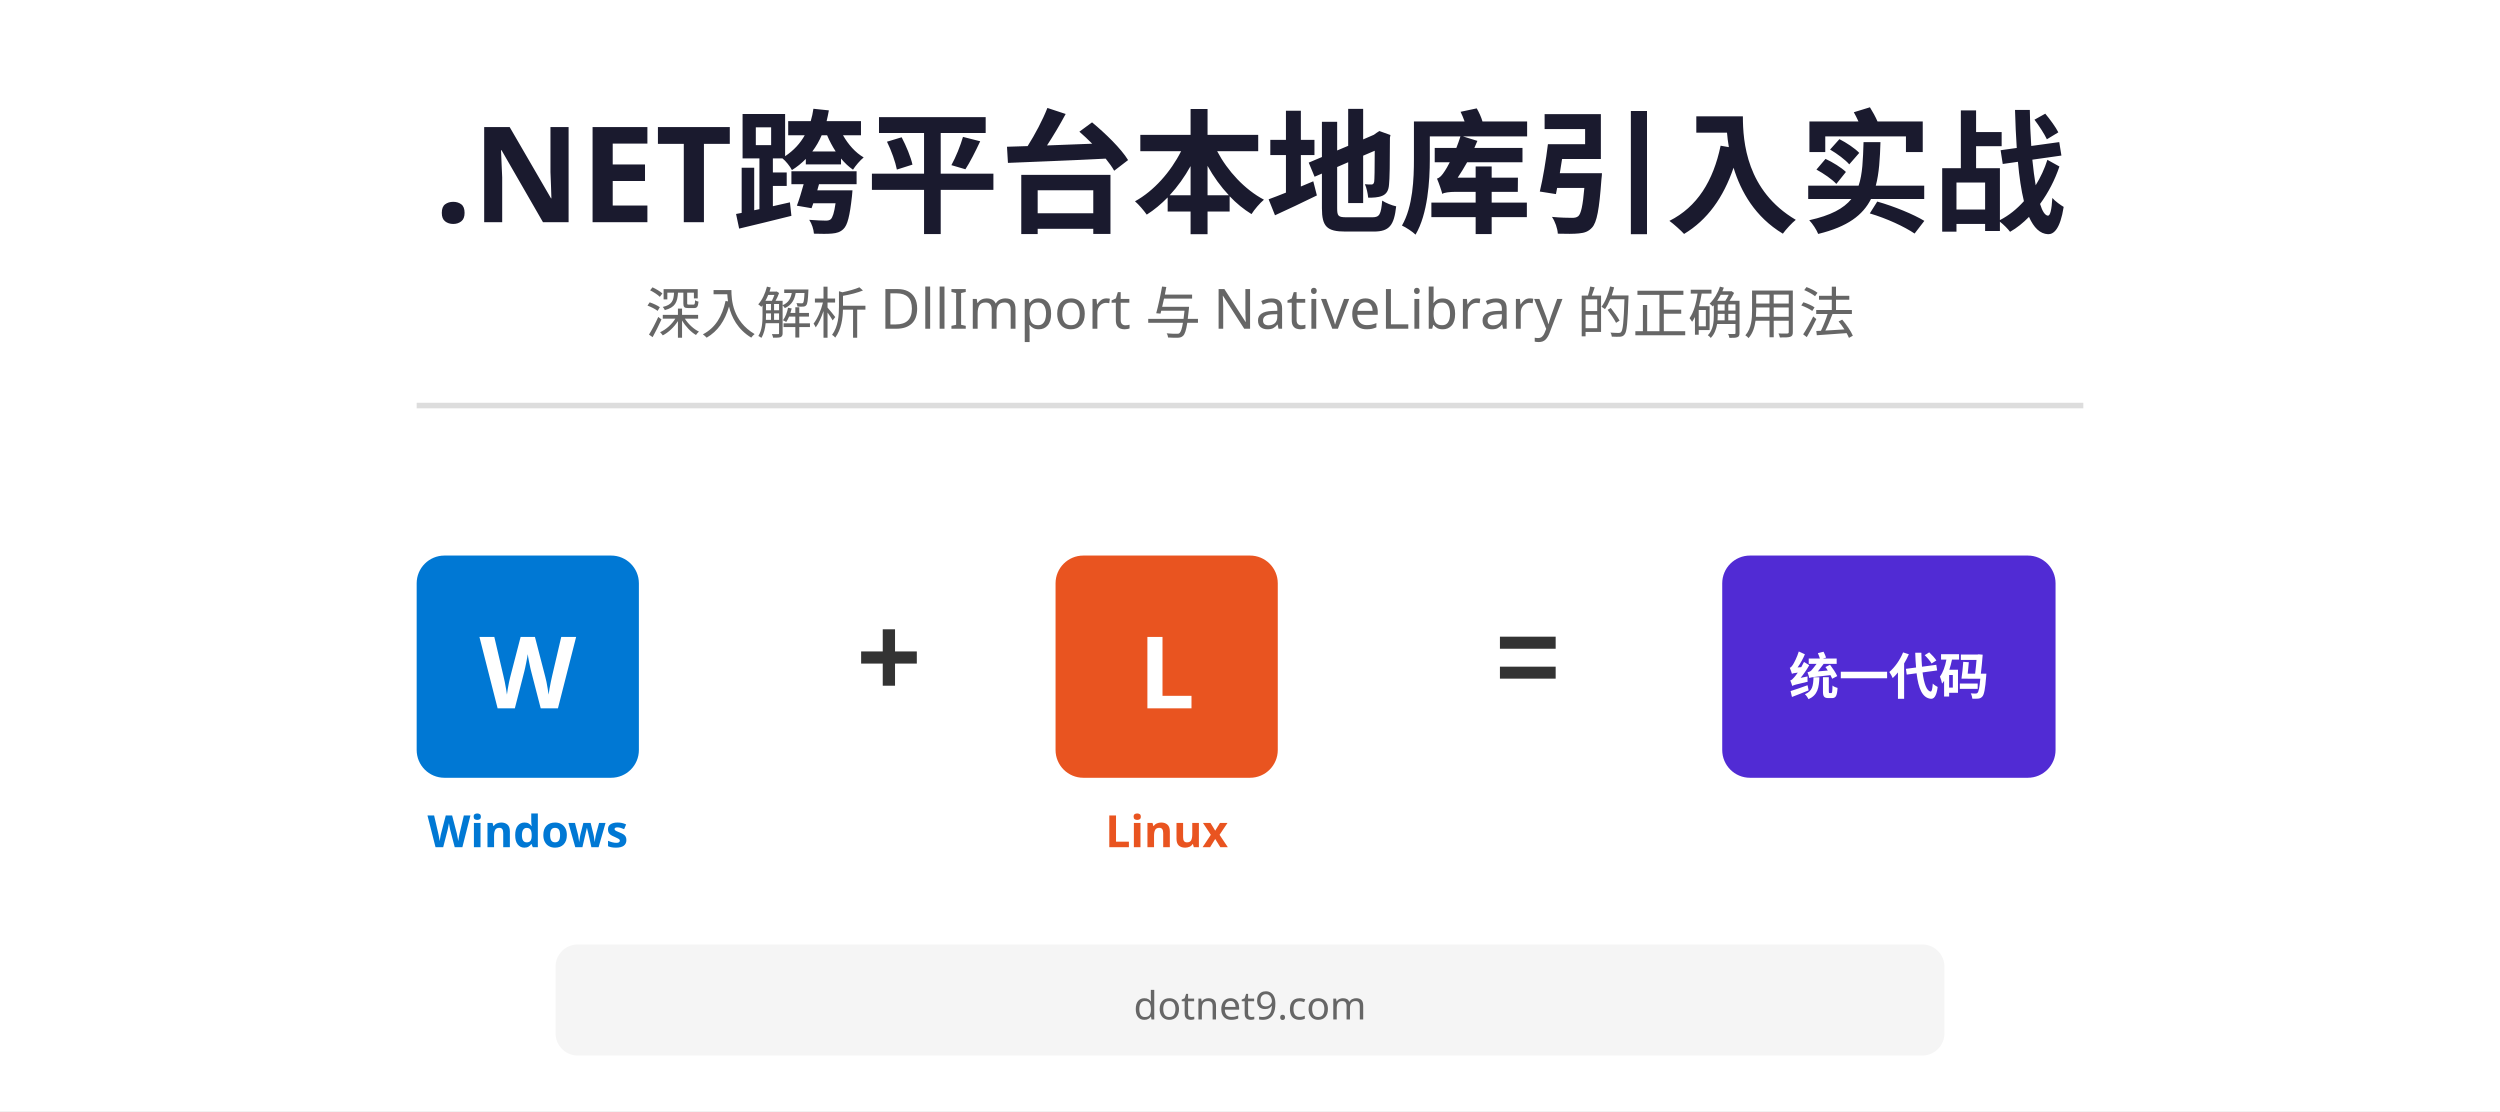
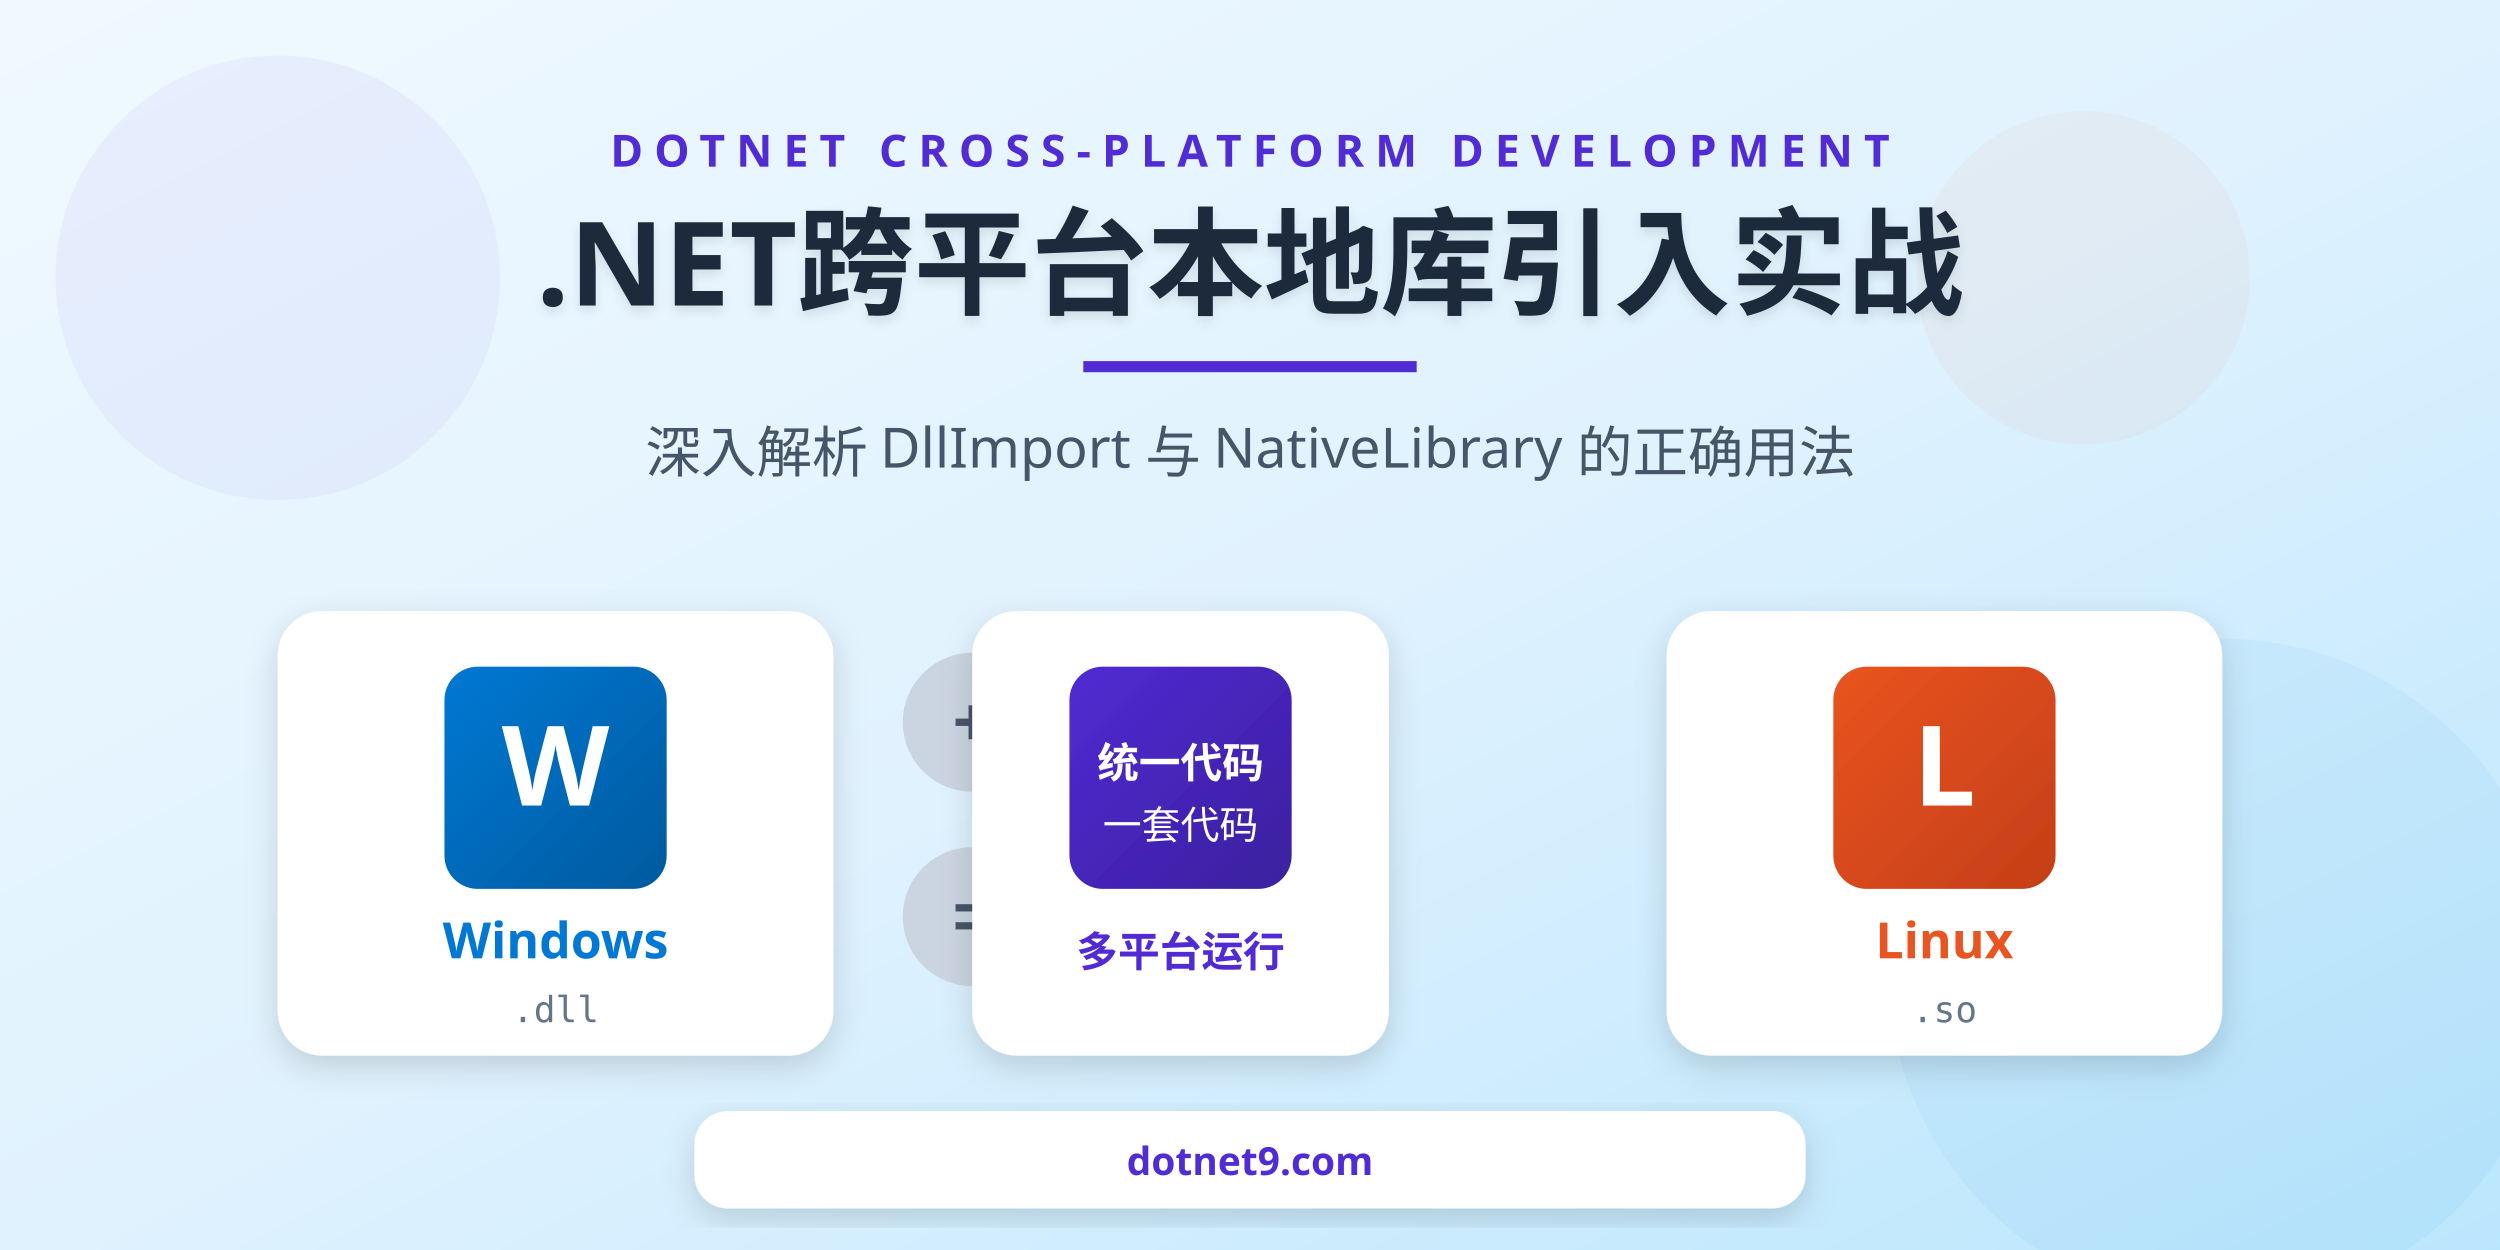
- <svg xmlns="http://www.w3.org/2000/svg" height="400" viewbox="0 0 900 400" width="900">
-   <rect fill="white" width="900" height="400" />
-   <text fill="#1a1a2e" font-family="Microsoft YaHei" font-size="48" font-weight="bold" text-anchor="middle" x="450" y="80">.NET跨平台本地库引入实战</text>
-   <text fill="#666" font-family="Microsoft YaHei" font-size="20" text-anchor="middle" x="450" y="120">深入解析 DllImport 与 NativeLibrary 的正确用法</text>
-   <rect fill="#ddd" height="2" width="600" x="150" y="145" />
-   <g transform="translate(150, 200)">
-     <rect fill="#0078d4" rx="10" width="80" height="80" />
-     <text fill="white" font-family="Segoe UI" font-size="36" font-weight="bold" text-anchor="middle" x="40" y="55">W</text>
-     <text fill="#0078d4" font-family="Microsoft YaHei" font-size="16" font-weight="bold" text-anchor="middle" x="40" y="105">Windows</text>
+ <svg xmlns="http://www.w3.org/2000/svg" height="450" viewBox="0 0 900 450" width="900">
+   <defs>
+     <linearGradient id="bgGradient" x1="0%" y1="0%" x2="100%" y2="100%">
+       <stop offset="0%" stop-color="#f0f9ff" />
+       <stop offset="50%" stop-color="#e0f2fe" />
+       <stop offset="100%" stop-color="#bae6fd" />
+     </linearGradient>
+     <linearGradient id="winGradient" x1="0%" y1="0%" x2="100%" y2="100%">
+       <stop offset="0%" stop-color="#0078d4" />
+       <stop offset="100%" stop-color="#005a9e" />
+     </linearGradient>
+     <linearGradient id="linuxGradient" x1="0%" y1="0%" x2="100%" y2="100%">
+       <stop offset="0%" stop-color="#e95420" />
+       <stop offset="100%" stop-color="#c43e18" />
+     </linearGradient>
+     <linearGradient id="dotnetGradient" x1="0%" y1="0%" x2="100%" y2="100%">
+       <stop offset="0%" stop-color="#512bd4" />
+       <stop offset="100%" stop-color="#3a1f9d" />
+     </linearGradient>
+     <filter id="cardShadow" x="-20%" y="-20%" width="140%" height="140%">
+       <feDropShadow dx="0" dy="4" stdDeviation="6" flood-opacity="0.15" />
+     </filter>
+     <filter id="textShadow" x="-20%" y="-20%" width="140%" height="140%">
+       <feDropShadow dx="0" dy="2" stdDeviation="2" flood-opacity="0.1" />
+     </filter>
+   </defs>
+   <rect fill="url(#bgGradient)" width="900" height="450" />
+   <circle cx="100" cy="100" r="80" fill="#512bd4" opacity="0.05" />
+   <circle cx="800" cy="350" r="120" fill="#0078d4" opacity="0.05" />
+   <circle cx="750" cy="100" r="60" fill="#e95420" opacity="0.05" />
+   <text fill="#512bd4" font-family="Microsoft YaHei, sans-serif" font-size="16" font-weight="600" letter-spacing="4" text-anchor="middle" x="450" y="60">DOTNET CROSS-PLATFORM DEVELOPMENT</text>
+   <text fill="#1e293b" font-family="Microsoft YaHei, sans-serif" font-size="42" font-weight="bold" text-anchor="middle" x="450" y="110" filter="url(#textShadow)">.NET跨平台本地库引入实战</text>
+   <rect fill="#512bd4" height="4" width="120" x="390" y="130" />
+   <text fill="#475569" font-family="Microsoft YaHei, sans-serif" font-size="20" text-anchor="middle" x="450" y="170">深入解析 DllImport 与 NativeLibrary 的正确用法</text>
+   <g transform="translate(100, 220)" filter="url(#cardShadow)">
+     <rect fill="white" rx="16" width="200" height="160" />
+     <rect fill="url(#winGradient)" rx="12" x="60" y="20" width="80" height="80" />
+     <text fill="white" font-family="Segoe UI, sans-serif" font-size="40" font-weight="bold" text-anchor="middle" x="100" y="70">W</text>
+     <text fill="#0078d4" font-family="Microsoft YaHei, sans-serif" font-size="18" font-weight="bold" text-anchor="middle" x="100" y="125">Windows</text>
+     <text fill="#64748b" font-family="Consolas, monospace" font-size="13" text-anchor="middle" x="100" y="148">.dll</text>
  </g>
-   <text fill="#333" font-family="Arial" font-size="40" font-weight="bold" text-anchor="middle" x="320" y="250">+</text>
-   <g transform="translate(380, 200)">
-     <rect fill="#e95420" rx="10" width="80" height="80" />
-     <text fill="white" font-family="Segoe UI" font-size="36" font-weight="bold" text-anchor="middle" x="40" y="55">L</text>
-     <text fill="#e95420" font-family="Microsoft YaHei" font-size="16" font-weight="bold" text-anchor="middle" x="40" y="105">Linux</text>
+   <g transform="translate(350, 260)">
+     <circle cx="0" cy="0" r="25" fill="#cbd5e1" />
+     <text fill="#475569" font-family="Arial, sans-serif" font-size="24" font-weight="bold" text-anchor="middle" x="0" y="8">+</text>
  </g>
-   <text fill="#333" font-family="Arial" font-size="40" font-weight="bold" text-anchor="middle" x="550" y="250">=</text>
-   <g transform="translate(620, 200)">
-     <rect fill="#512bd4" rx="10" width="120" height="80" />
-     <text fill="white" font-family="Microsoft YaHei" font-size="18" font-weight="bold" text-anchor="middle" x="60" y="50">统一代码</text>
+   <g transform="translate(350, 330)">
+     <circle cx="0" cy="0" r="25" fill="#cbd5e1" />
+     <text fill="#475569" font-family="Arial, sans-serif" font-size="24" font-weight="bold" text-anchor="middle" x="0" y="8">=</text>
  </g>
-   <rect fill="#f5f5f5" rx="8" x="200" y="340" width="500" height="40" />
-   <text fill="#666" font-family="Microsoft YaHei" font-size="14" text-anchor="middle" x="450" y="367">dotnet9.com</text>
+   <g transform="translate(600, 220)" filter="url(#cardShadow)">
+     <rect fill="white" rx="16" width="200" height="160" />
+     <rect fill="url(#linuxGradient)" rx="12" x="60" y="20" width="80" height="80" />
+     <text fill="white" font-family="Segoe UI, sans-serif" font-size="40" font-weight="bold" text-anchor="middle" x="100" y="70">L</text>
+     <text fill="#e95420" font-family="Microsoft YaHei, sans-serif" font-size="18" font-weight="bold" text-anchor="middle" x="100" y="125">Linux</text>
+     <text fill="#64748b" font-family="Consolas, monospace" font-size="13" text-anchor="middle" x="100" y="148">.so</text>
+   </g>
+   <g transform="translate(350, 220)" filter="url(#cardShadow)">
+     <rect fill="white" rx="16" width="150" height="160" />
+     <rect fill="url(#dotnetGradient)" rx="12" x="35" y="20" width="80" height="80" />
+     <text fill="white" font-family="Microsoft YaHei, sans-serif" font-size="15" font-weight="bold" text-anchor="middle" x="75" y="60">统一代码</text>
+     <text fill="white" font-family="Microsoft YaHei, sans-serif" font-size="14" font-weight="500" text-anchor="middle" x="75" y="82">一套代码</text>
+     <text fill="#512bd4" font-family="Microsoft YaHei, sans-serif" font-size="15" font-weight="bold" text-anchor="middle" x="75" y="128">多平台运行</text>
+   </g>
+   <rect fill="white" rx="12" x="250" y="400" width="400" height="35" filter="url(#cardShadow)" />
+   <text fill="#512bd4" font-family="Microsoft YaHei, sans-serif" font-size="14" font-weight="600" text-anchor="middle" x="450" y="423">dotnet9.com</text>
</svg>
